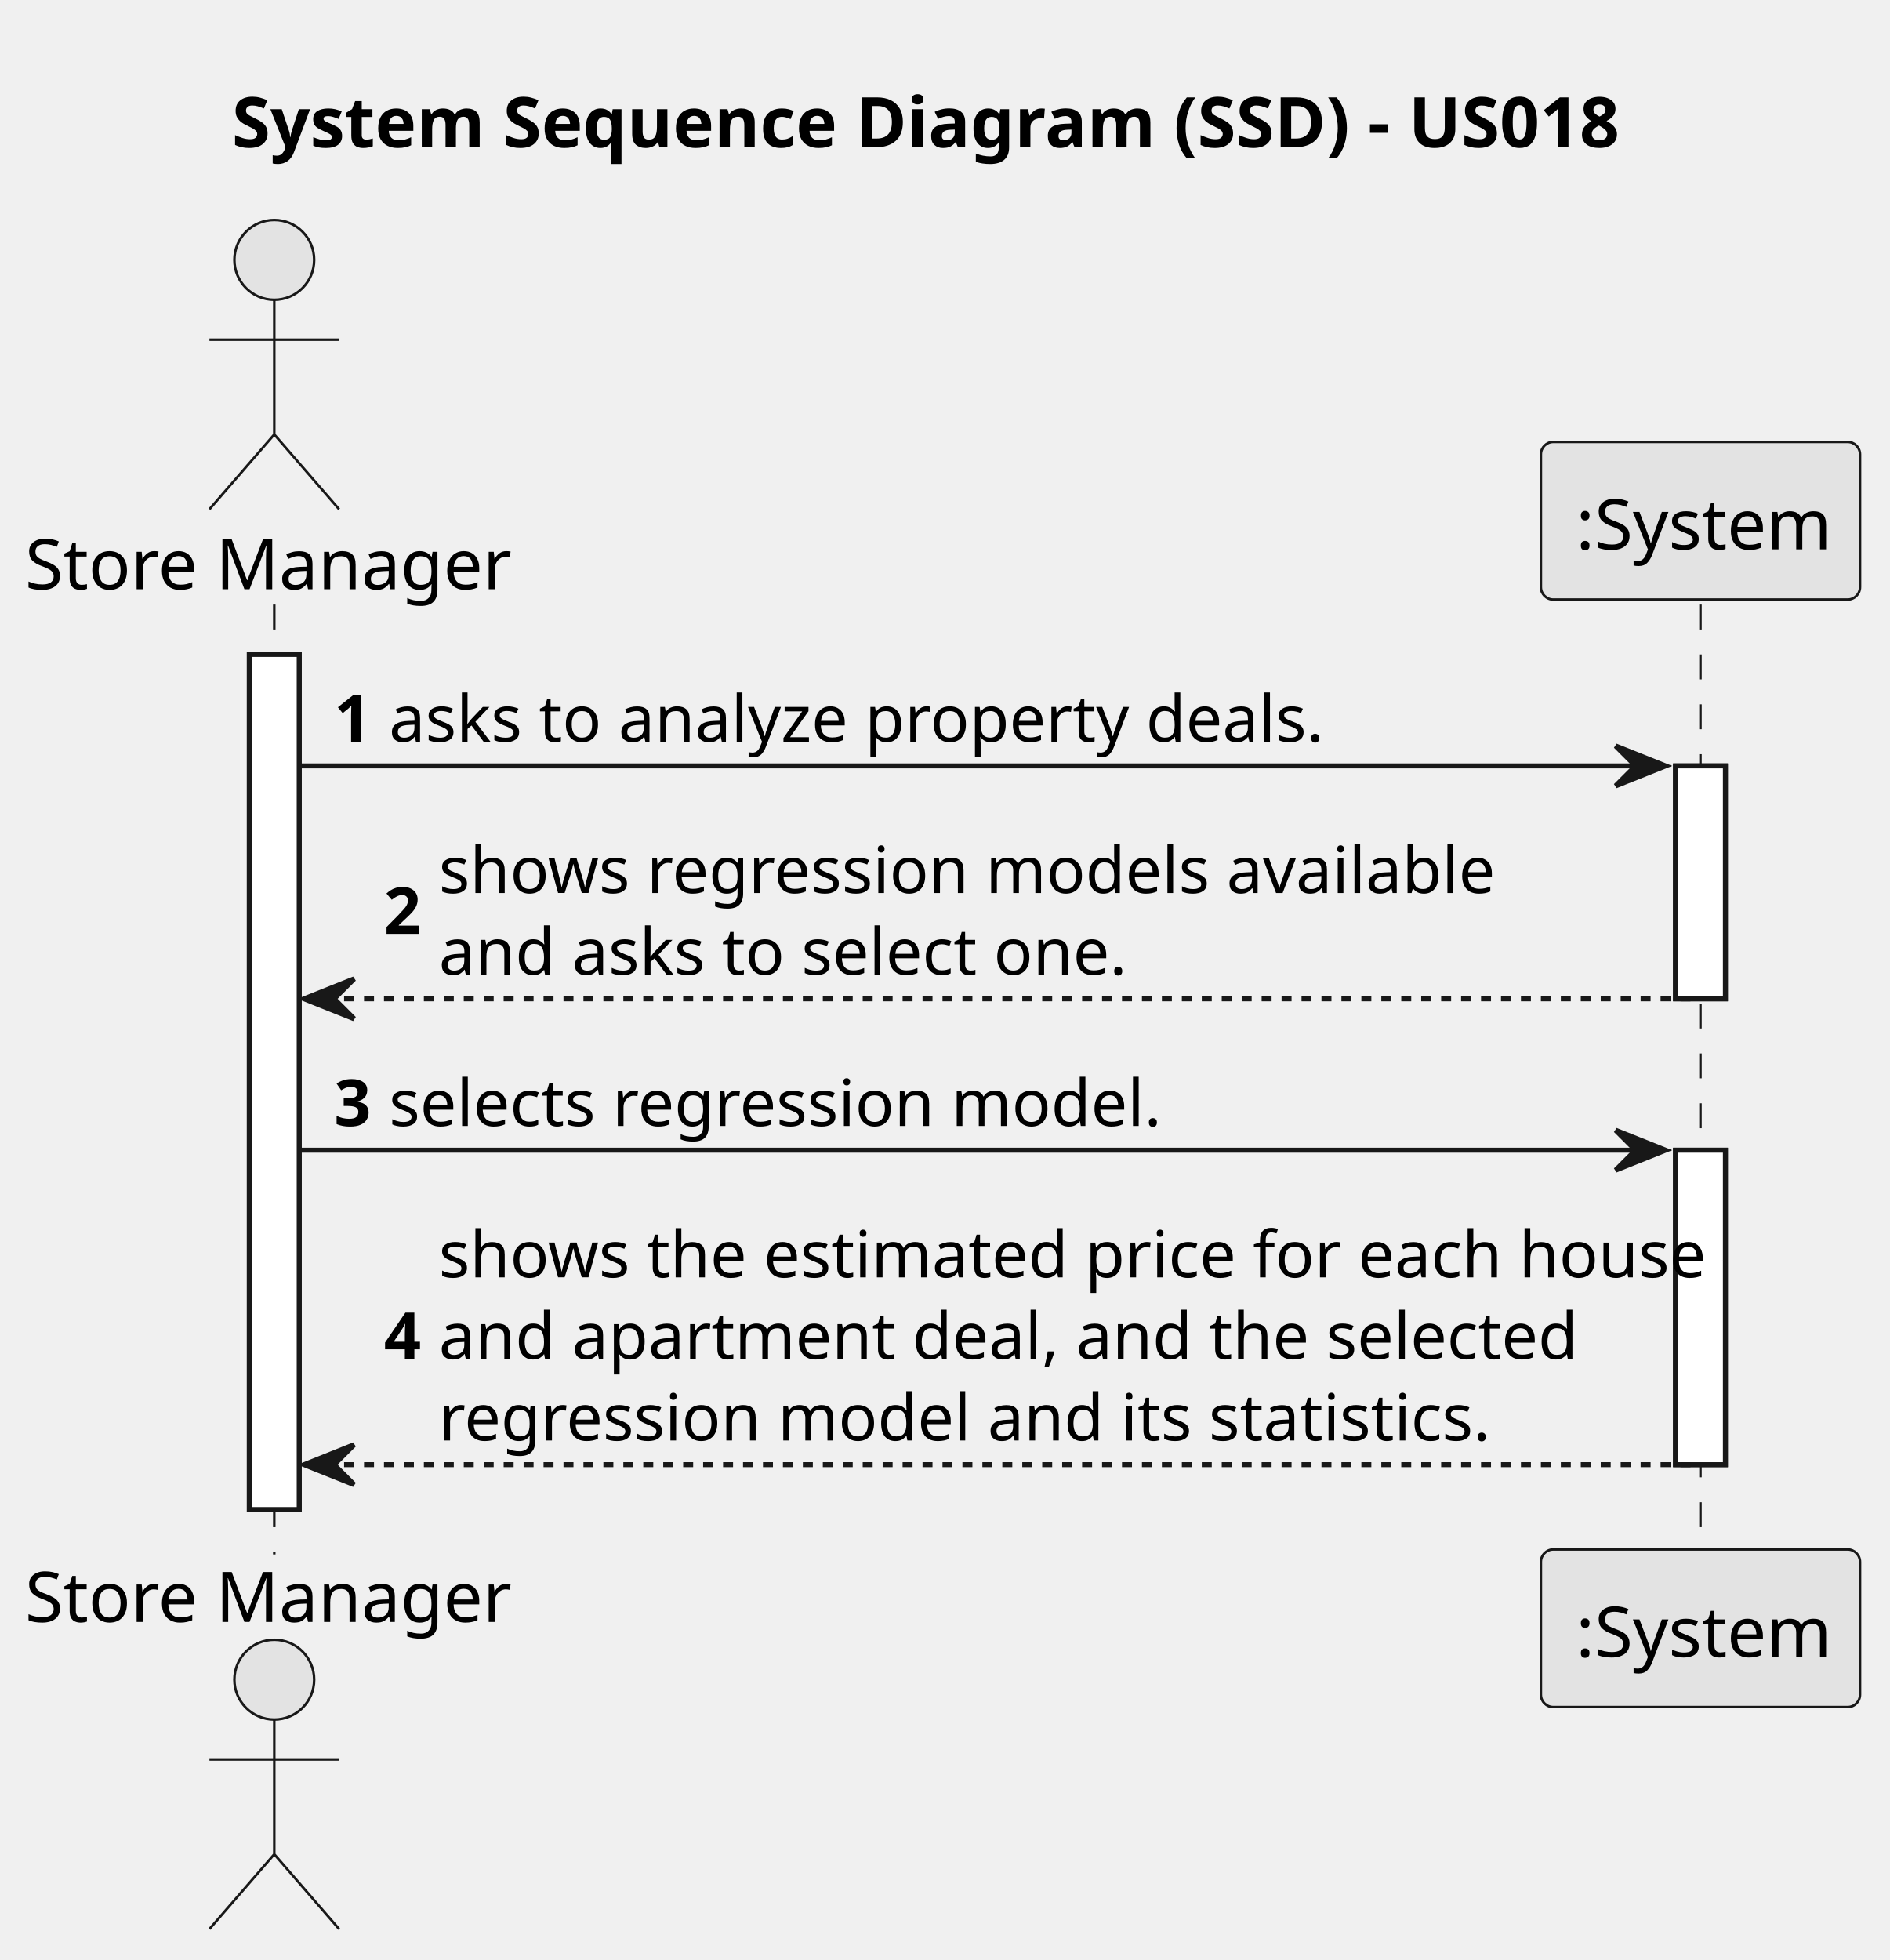
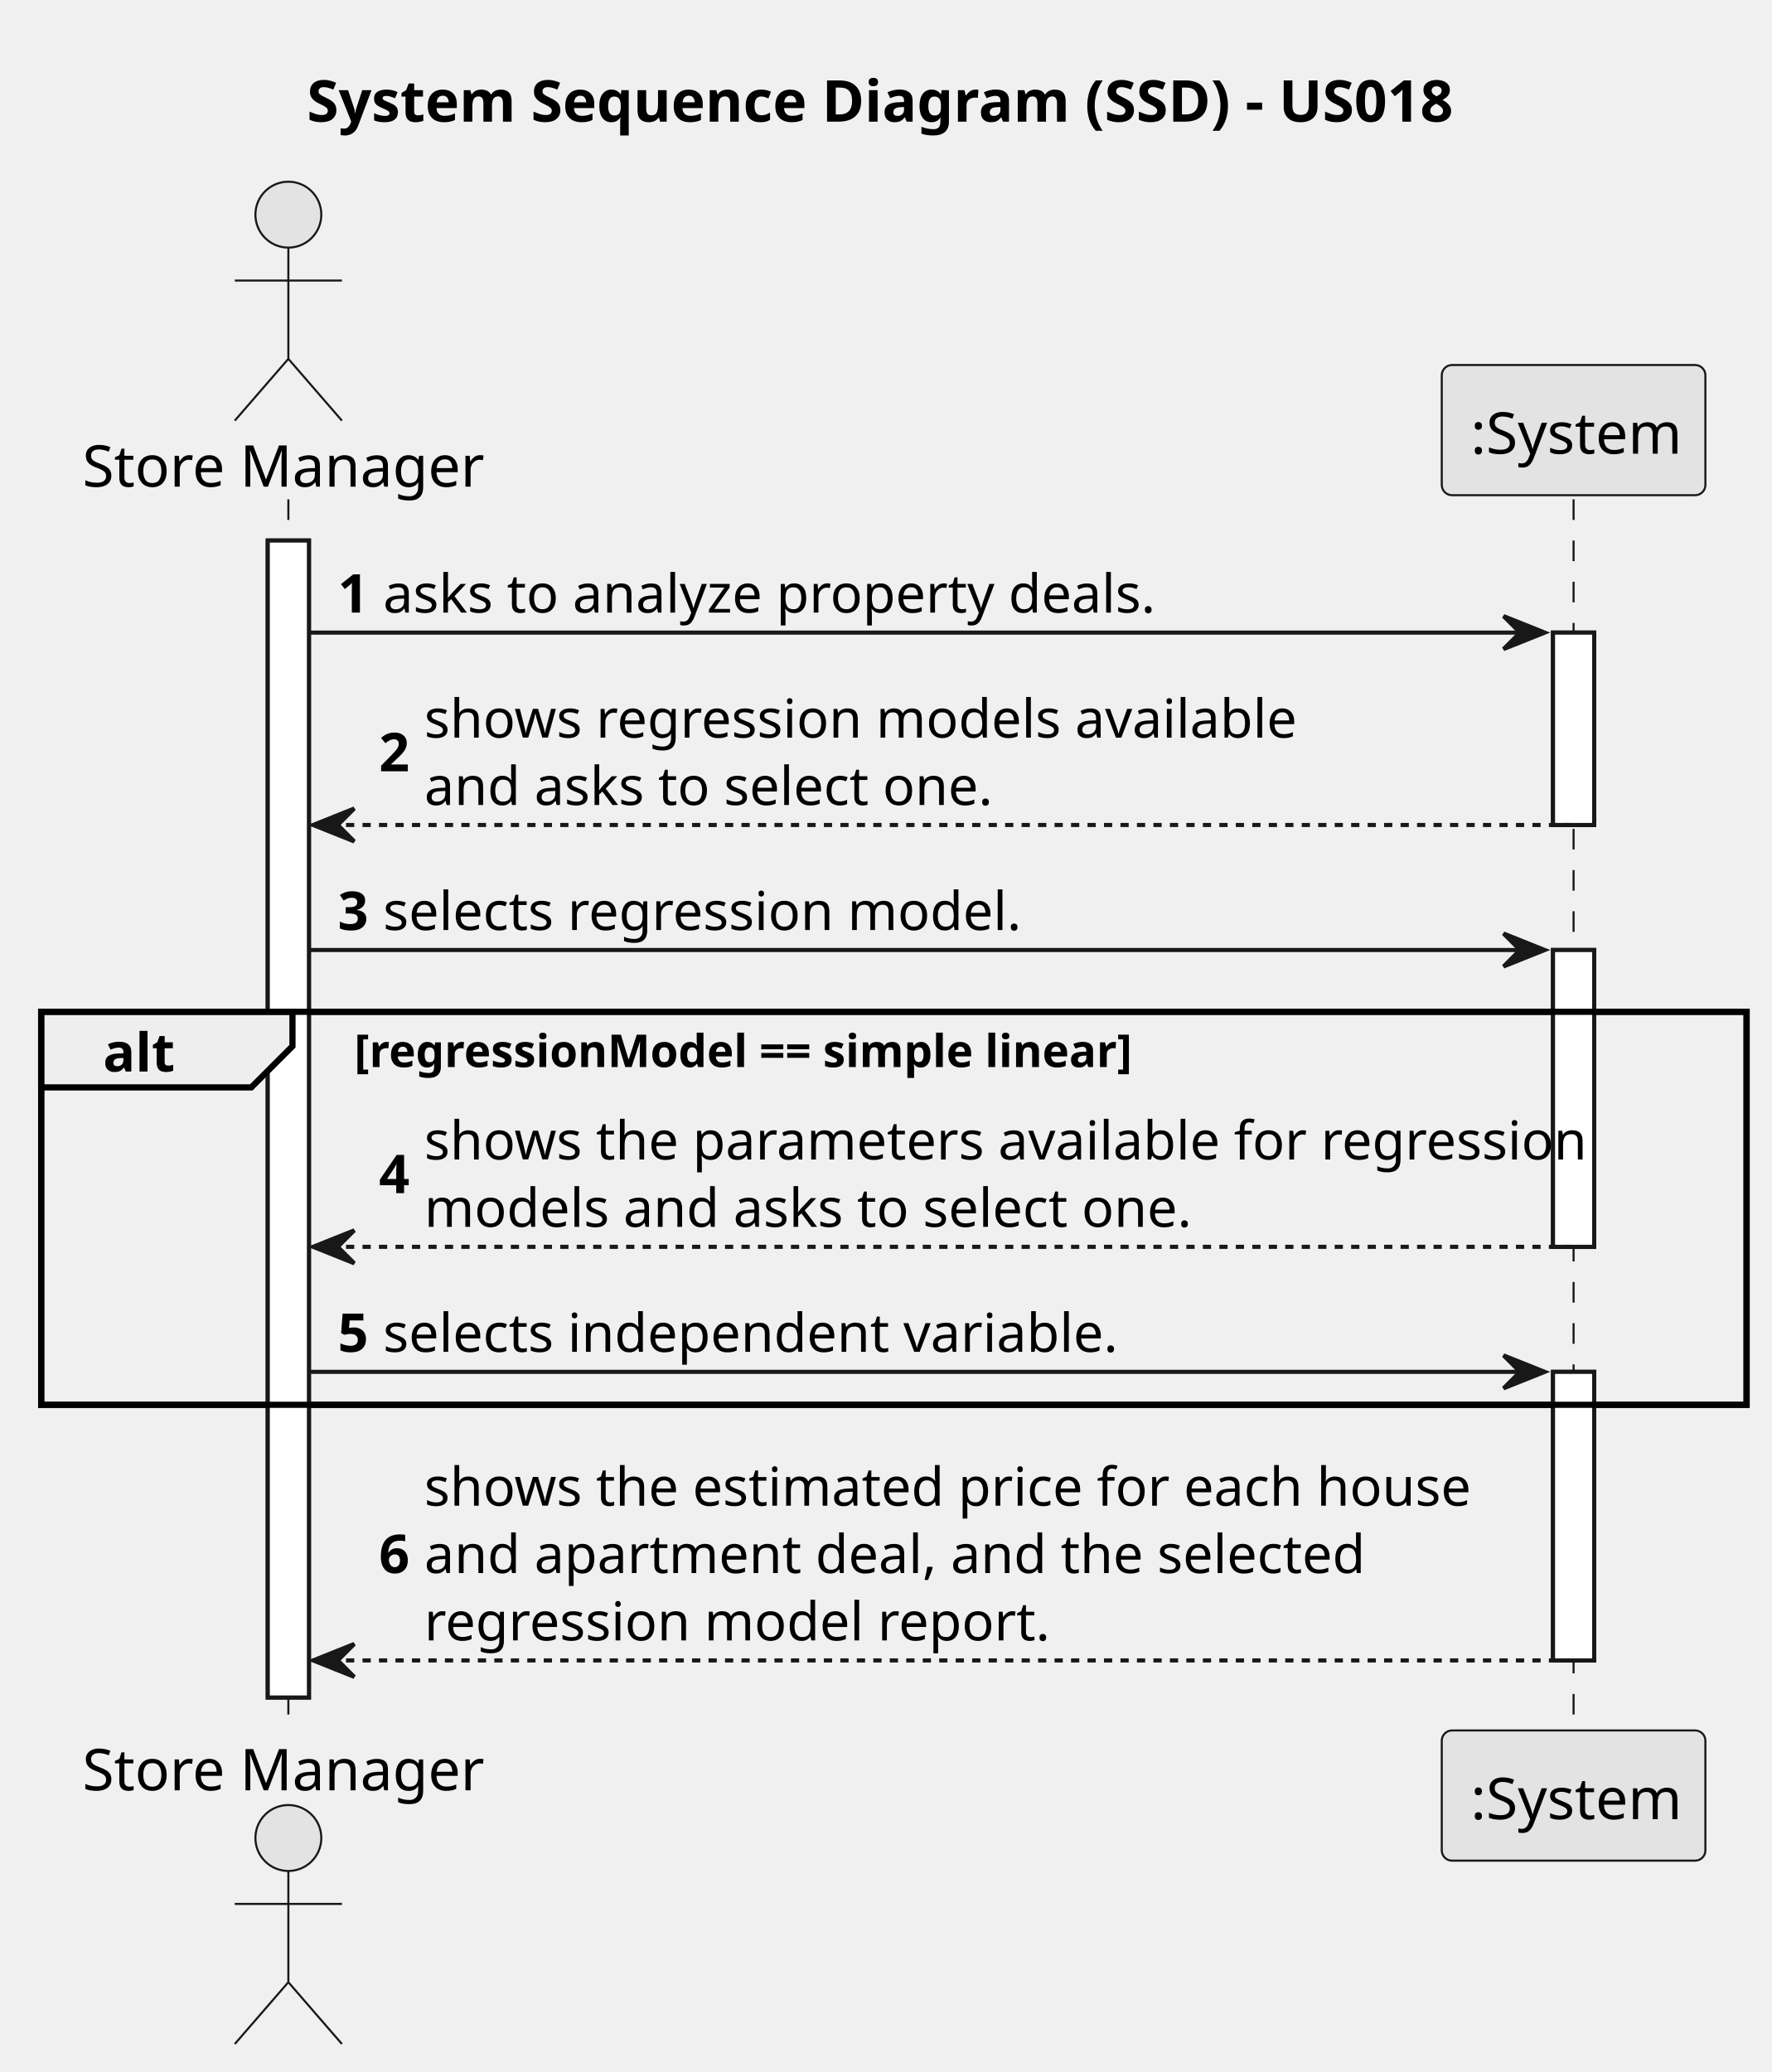
- <svg xmlns="http://www.w3.org/2000/svg" contentStyleType="text/css" height="393px" preserveAspectRatio="none" style="width:379px;height:393px;background:#FFFFFF;" version="1.1" viewBox="0 0 379 393" width="379px" zoomAndPan="magnify">
+ <svg xmlns="http://www.w3.org/2000/svg" contentStyleType="text/css" height="503px" preserveAspectRatio="none" style="width:430px;height:503px;background:#FFFFFF;" version="1.1" viewBox="0 0 430 503" width="430px" zoomAndPan="magnify">
  <defs />
  <g>
-     <text fill="#000000" font-family="sans-serif" font-size="14" font-weight="bold" lengthAdjust="spacing" textLength="284" x="46.5" y="29.533">System Sequence Diagram (SSD) - US018</text>
-     <rect fill="#FFFFFF" height="171.461" style="stroke:#181818;stroke-width:1.0;" width="10" x="50" y="131.219" />
-     <rect fill="#FFFFFF" height="46.703" style="stroke:#181818;stroke-width:1.0;" width="10" x="336" y="153.57" />
-     <rect fill="#FFFFFF" height="63.055" style="stroke:#181818;stroke-width:1.0;" width="10" x="336" y="230.625" />
-     <line style="stroke:#181818;stroke-width:0.5;stroke-dasharray:5.0,5.0;" x1="55" x2="55" y1="121.219" y2="311.68" />
-     <line style="stroke:#181818;stroke-width:0.5;stroke-dasharray:5.0,5.0;" x1="341" x2="341" y1="121.219" y2="311.68" />
-     <text fill="#000000" font-family="sans-serif" font-size="14" lengthAdjust="spacing" textLength="94" x="5" y="118.143">Store Manager</text>
-     <ellipse cx="55" cy="52.109" fill="#E3E3E3" rx="8" ry="8" style="stroke:#181818;stroke-width:0.5;" />
-     <path d="M55,60.109 L55,87.109 M42,68.109 L68,68.109 M55,87.109 L42,102.109 M55,87.109 L68,102.109 " fill="none" style="stroke:#181818;stroke-width:0.5;" />
-     <text fill="#000000" font-family="sans-serif" font-size="14" lengthAdjust="spacing" textLength="94" x="5" y="325.213">Store Manager</text>
-     <ellipse cx="55" cy="336.789" fill="#E3E3E3" rx="8" ry="8" style="stroke:#181818;stroke-width:0.5;" />
-     <path d="M55,344.789 L55,371.789 M42,352.789 L68,352.789 M55,371.789 L42,386.789 M55,371.789 L68,386.789 " fill="none" style="stroke:#181818;stroke-width:0.5;" />
-     <rect fill="#E3E3E3" height="31.609" rx="2.5" ry="2.5" style="stroke:#181818;stroke-width:0.5;" width="64" x="309" y="88.609" />
-     <text fill="#000000" font-family="sans-serif" font-size="14" lengthAdjust="spacing" textLength="50" x="316" y="110.143">:System</text>
-     <rect fill="#E3E3E3" height="31.609" rx="2.5" ry="2.5" style="stroke:#181818;stroke-width:0.5;" width="64" x="309" y="310.68" />
-     <text fill="#000000" font-family="sans-serif" font-size="14" lengthAdjust="spacing" textLength="50" x="316" y="332.213">:System</text>
-     <rect fill="#FFFFFF" height="171.461" style="stroke:#181818;stroke-width:1.0;" width="10" x="50" y="131.219" />
-     <rect fill="#FFFFFF" height="46.703" style="stroke:#181818;stroke-width:1.0;" width="10" x="336" y="153.57" />
-     <rect fill="#FFFFFF" height="63.055" style="stroke:#181818;stroke-width:1.0;" width="10" x="336" y="230.625" />
-     <polygon fill="#181818" points="324,149.57,334,153.57,324,157.57,328,153.57" style="stroke:#181818;stroke-width:1.0;" />
-     <line style="stroke:#181818;stroke-width:1.0;" x1="60" x2="330" y1="153.57" y2="153.57" />
-     <text fill="#000000" font-family="sans-serif" font-size="13" font-weight="bold" lengthAdjust="spacing" textLength="7" x="67" y="148.714">1</text>
-     <text fill="#000000" font-family="sans-serif" font-size="13" lengthAdjust="spacing" textLength="182" x="78" y="148.714">asks to analyze property deals.</text>
-     <polygon fill="#181818" points="71,196.273,61,200.273,71,204.273,67,200.273" style="stroke:#181818;stroke-width:1.0;" />
-     <line style="stroke:#181818;stroke-width:1.0;stroke-dasharray:2.0,2.0;" x1="65" x2="340" y1="200.273" y2="200.273" />
-     <text fill="#000000" font-family="sans-serif" font-size="13" font-weight="bold" lengthAdjust="spacing" textLength="7" x="77" y="187.241">2</text>
-     <text fill="#000000" font-family="sans-serif" font-size="13" lengthAdjust="spacing" textLength="200" x="88" y="179.065">shows regression models available</text>
-     <text fill="#000000" font-family="sans-serif" font-size="13" lengthAdjust="spacing" textLength="136" x="88" y="195.417">and asks to select one.</text>
-     <polygon fill="#181818" points="324,226.625,334,230.625,324,234.625,328,230.625" style="stroke:#181818;stroke-width:1.0;" />
-     <line style="stroke:#181818;stroke-width:1.0;" x1="60" x2="330" y1="230.625" y2="230.625" />
-     <text fill="#000000" font-family="sans-serif" font-size="13" font-weight="bold" lengthAdjust="spacing" textLength="7" x="67" y="225.769">3</text>
-     <text fill="#000000" font-family="sans-serif" font-size="13" lengthAdjust="spacing" textLength="149" x="78" y="225.769">selects regression model.</text>
-     <polygon fill="#181818" points="71,289.68,61,293.68,71,297.68,67,293.68" style="stroke:#181818;stroke-width:1.0;" />
-     <line style="stroke:#181818;stroke-width:1.0;stroke-dasharray:2.0,2.0;" x1="65" x2="340" y1="293.68" y2="293.68" />
-     <text fill="#000000" font-family="sans-serif" font-size="13" font-weight="bold" lengthAdjust="spacing" textLength="7" x="77" y="272.472">4</text>
-     <text fill="#000000" font-family="sans-serif" font-size="13" lengthAdjust="spacing" textLength="241" x="88" y="256.12">shows the estimated price for each house</text>
-     <text fill="#000000" font-family="sans-serif" font-size="13" lengthAdjust="spacing" textLength="215" x="88" y="272.472">and apartment deal, and the selected</text>
-     <text fill="#000000" font-family="sans-serif" font-size="13" lengthAdjust="spacing" textLength="203" x="88" y="288.823">regression model and its statistics.</text>
+     <text fill="#000000" font-family="sans-serif" font-size="14" font-weight="bold" lengthAdjust="spacing" textLength="284" x="74.5" y="29.533">System Sequence Diagram (SSD) - US018</text>
+     <rect fill="#FFFFFF" height="280.867" style="stroke:#181818;stroke-width:1.0;" width="10" x="65" y="131.219" />
+     <rect fill="#FFFFFF" height="46.703" style="stroke:#181818;stroke-width:1.0;" width="10" x="377" y="153.57" />
+     <rect fill="#FFFFFF" height="72.055" style="stroke:#181818;stroke-width:1.0;" width="10" x="377" y="230.625" />
+     <rect fill="#FFFFFF" height="70.055" style="stroke:#181818;stroke-width:1.0;" width="10" x="377" y="333.031" />
+     <rect fill="none" height="95.406" style="stroke:#000000;stroke-width:1.5;" width="414" x="10" y="245.625" />
+     <line style="stroke:#181818;stroke-width:0.5;stroke-dasharray:5.0,5.0;" x1="70" x2="70" y1="121.219" y2="421.086" />
+     <line style="stroke:#181818;stroke-width:0.5;stroke-dasharray:5.0,5.0;" x1="382" x2="382" y1="121.219" y2="421.086" />
+     <text fill="#000000" font-family="sans-serif" font-size="14" lengthAdjust="spacing" textLength="94" x="20" y="118.143">Store Manager</text>
+     <ellipse cx="70" cy="52.109" fill="#E3E3E3" rx="8" ry="8" style="stroke:#181818;stroke-width:0.5;" />
+     <path d="M70,60.109 L70,87.109 M57,68.109 L83,68.109 M70,87.109 L57,102.109 M70,87.109 L83,102.109 " fill="none" style="stroke:#181818;stroke-width:0.5;" />
+     <text fill="#000000" font-family="sans-serif" font-size="14" lengthAdjust="spacing" textLength="94" x="20" y="434.619">Store Manager</text>
+     <ellipse cx="70" cy="446.195" fill="#E3E3E3" rx="8" ry="8" style="stroke:#181818;stroke-width:0.5;" />
+     <path d="M70,454.195 L70,481.195 M57,462.195 L83,462.195 M70,481.195 L57,496.195 M70,481.195 L83,496.195 " fill="none" style="stroke:#181818;stroke-width:0.5;" />
+     <rect fill="#E3E3E3" height="31.609" rx="2.5" ry="2.5" style="stroke:#181818;stroke-width:0.5;" width="64" x="350" y="88.609" />
+     <text fill="#000000" font-family="sans-serif" font-size="14" lengthAdjust="spacing" textLength="50" x="357" y="110.143">:System</text>
+     <rect fill="#E3E3E3" height="31.609" rx="2.5" ry="2.5" style="stroke:#181818;stroke-width:0.5;" width="64" x="350" y="420.086" />
+     <text fill="#000000" font-family="sans-serif" font-size="14" lengthAdjust="spacing" textLength="50" x="357" y="441.619">:System</text>
+     <rect fill="#FFFFFF" height="280.867" style="stroke:#181818;stroke-width:1.0;" width="10" x="65" y="131.219" />
+     <rect fill="#FFFFFF" height="46.703" style="stroke:#181818;stroke-width:1.0;" width="10" x="377" y="153.57" />
+     <rect fill="#FFFFFF" height="72.055" style="stroke:#181818;stroke-width:1.0;" width="10" x="377" y="230.625" />
+     <rect fill="#FFFFFF" height="70.055" style="stroke:#181818;stroke-width:1.0;" width="10" x="377" y="333.031" />
+     <polygon fill="#181818" points="365,149.57,375,153.57,365,157.57,369,153.57" style="stroke:#181818;stroke-width:1.0;" />
+     <line style="stroke:#181818;stroke-width:1.0;" x1="75" x2="371" y1="153.57" y2="153.57" />
+     <text fill="#000000" font-family="sans-serif" font-size="13" font-weight="bold" lengthAdjust="spacing" textLength="7" x="82" y="148.714">1</text>
+     <text fill="#000000" font-family="sans-serif" font-size="13" lengthAdjust="spacing" textLength="182" x="93" y="148.714">asks to analyze property deals.</text>
+     <polygon fill="#181818" points="86,196.273,76,200.273,86,204.273,82,200.273" style="stroke:#181818;stroke-width:1.0;" />
+     <line style="stroke:#181818;stroke-width:1.0;stroke-dasharray:2.0,2.0;" x1="80" x2="381" y1="200.273" y2="200.273" />
+     <text fill="#000000" font-family="sans-serif" font-size="13" font-weight="bold" lengthAdjust="spacing" textLength="7" x="92" y="187.241">2</text>
+     <text fill="#000000" font-family="sans-serif" font-size="13" lengthAdjust="spacing" textLength="200" x="103" y="179.065">shows regression models available</text>
+     <text fill="#000000" font-family="sans-serif" font-size="13" lengthAdjust="spacing" textLength="136" x="103" y="195.417">and asks to select one.</text>
+     <polygon fill="#181818" points="365,226.625,375,230.625,365,234.625,369,230.625" style="stroke:#181818;stroke-width:1.0;" />
+     <line style="stroke:#181818;stroke-width:1.0;" x1="75" x2="371" y1="230.625" y2="230.625" />
+     <text fill="#000000" font-family="sans-serif" font-size="13" font-weight="bold" lengthAdjust="spacing" textLength="7" x="82" y="225.769">3</text>
+     <text fill="#000000" font-family="sans-serif" font-size="13" lengthAdjust="spacing" textLength="149" x="93" y="225.769">selects regression model.</text>
+     <path d="M10,245.625 L71,245.625 L71,253.977 L61,263.977 L10,263.977 L10,245.625 " fill="#EEEEEE" style="stroke:#000000;stroke-width:1.5;" />
+     <rect fill="none" height="95.406" style="stroke:#000000;stroke-width:1.5;" width="414" x="10" y="245.625" />
+     <text fill="#000000" font-family="sans-serif" font-size="13" font-weight="bold" lengthAdjust="spacing" textLength="16" x="25" y="260.12">alt</text>
+     <text fill="#000000" font-family="sans-serif" font-size="11" font-weight="bold" lengthAdjust="spacing" textLength="194" x="86" y="259.044">[regressionModel == simple linear]</text>
+     <polygon fill="#181818" points="86,298.68,76,302.68,86,306.68,82,302.68" style="stroke:#181818;stroke-width:1.0;" />
+     <line style="stroke:#181818;stroke-width:1.0;stroke-dasharray:2.0,2.0;" x1="80" x2="381" y1="302.68" y2="302.68" />
+     <text fill="#000000" font-family="sans-serif" font-size="13" font-weight="bold" lengthAdjust="spacing" textLength="7" x="92" y="289.647">4</text>
+     <text fill="#000000" font-family="sans-serif" font-size="13" lengthAdjust="spacing" textLength="263" x="103" y="281.472">shows the parameters available for regression</text>
+     <text fill="#000000" font-family="sans-serif" font-size="13" lengthAdjust="spacing" textLength="182" x="103" y="297.823">models and asks to select one.</text>
+     <polygon fill="#181818" points="365,329.031,375,333.031,365,337.031,369,333.031" style="stroke:#181818;stroke-width:1.0;" />
+     <line style="stroke:#181818;stroke-width:1.0;" x1="75" x2="371" y1="333.031" y2="333.031" />
+     <text fill="#000000" font-family="sans-serif" font-size="13" font-weight="bold" lengthAdjust="spacing" textLength="7" x="82" y="328.175">5</text>
+     <text fill="#000000" font-family="sans-serif" font-size="13" lengthAdjust="spacing" textLength="167" x="93" y="328.175">selects independent variable.</text>
+     <polygon fill="#181818" points="86,399.086,76,403.086,86,407.086,82,403.086" style="stroke:#181818;stroke-width:1.0;" />
+     <line style="stroke:#181818;stroke-width:1.0;stroke-dasharray:2.0,2.0;" x1="80" x2="381" y1="403.086" y2="403.086" />
+     <text fill="#000000" font-family="sans-serif" font-size="13" font-weight="bold" lengthAdjust="spacing" textLength="7" x="92" y="381.878">6</text>
+     <text fill="#000000" font-family="sans-serif" font-size="13" lengthAdjust="spacing" textLength="241" x="103" y="365.526">shows the estimated price for each house</text>
+     <text fill="#000000" font-family="sans-serif" font-size="13" lengthAdjust="spacing" textLength="215" x="103" y="381.878">and apartment deal, and the selected</text>
+     <text fill="#000000" font-family="sans-serif" font-size="13" lengthAdjust="spacing" textLength="140" x="103" y="398.229">regression model report.</text>
  </g>
</svg>
